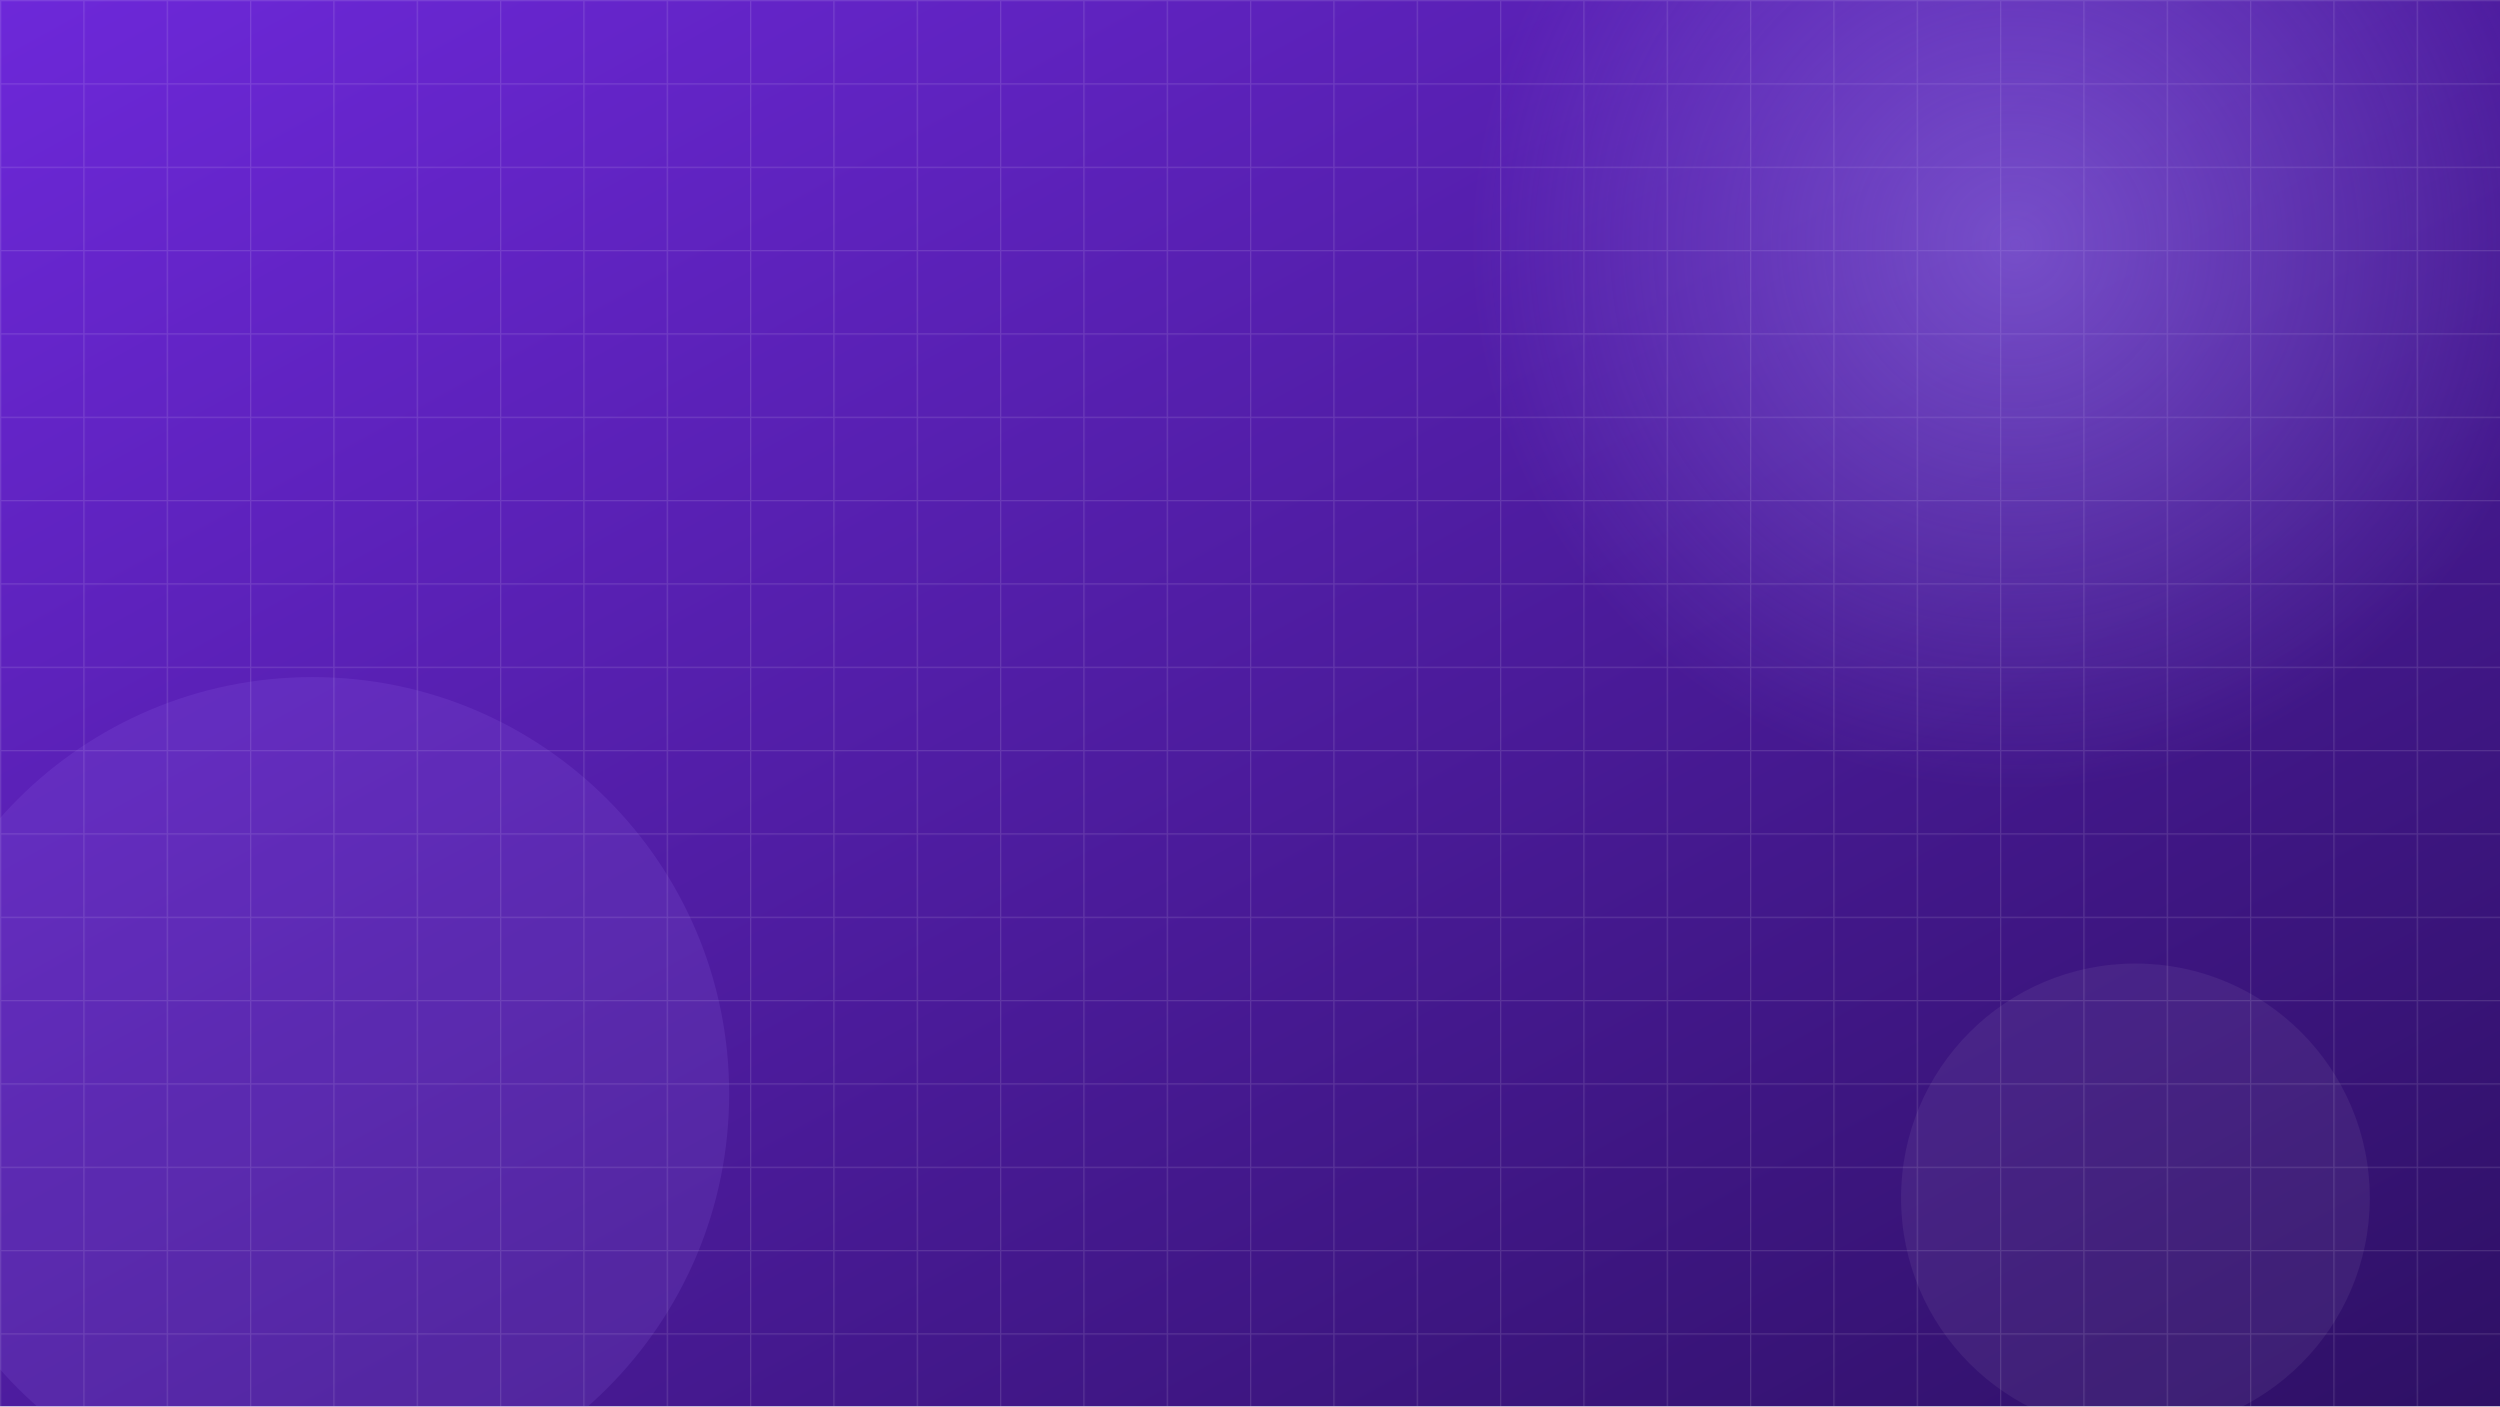
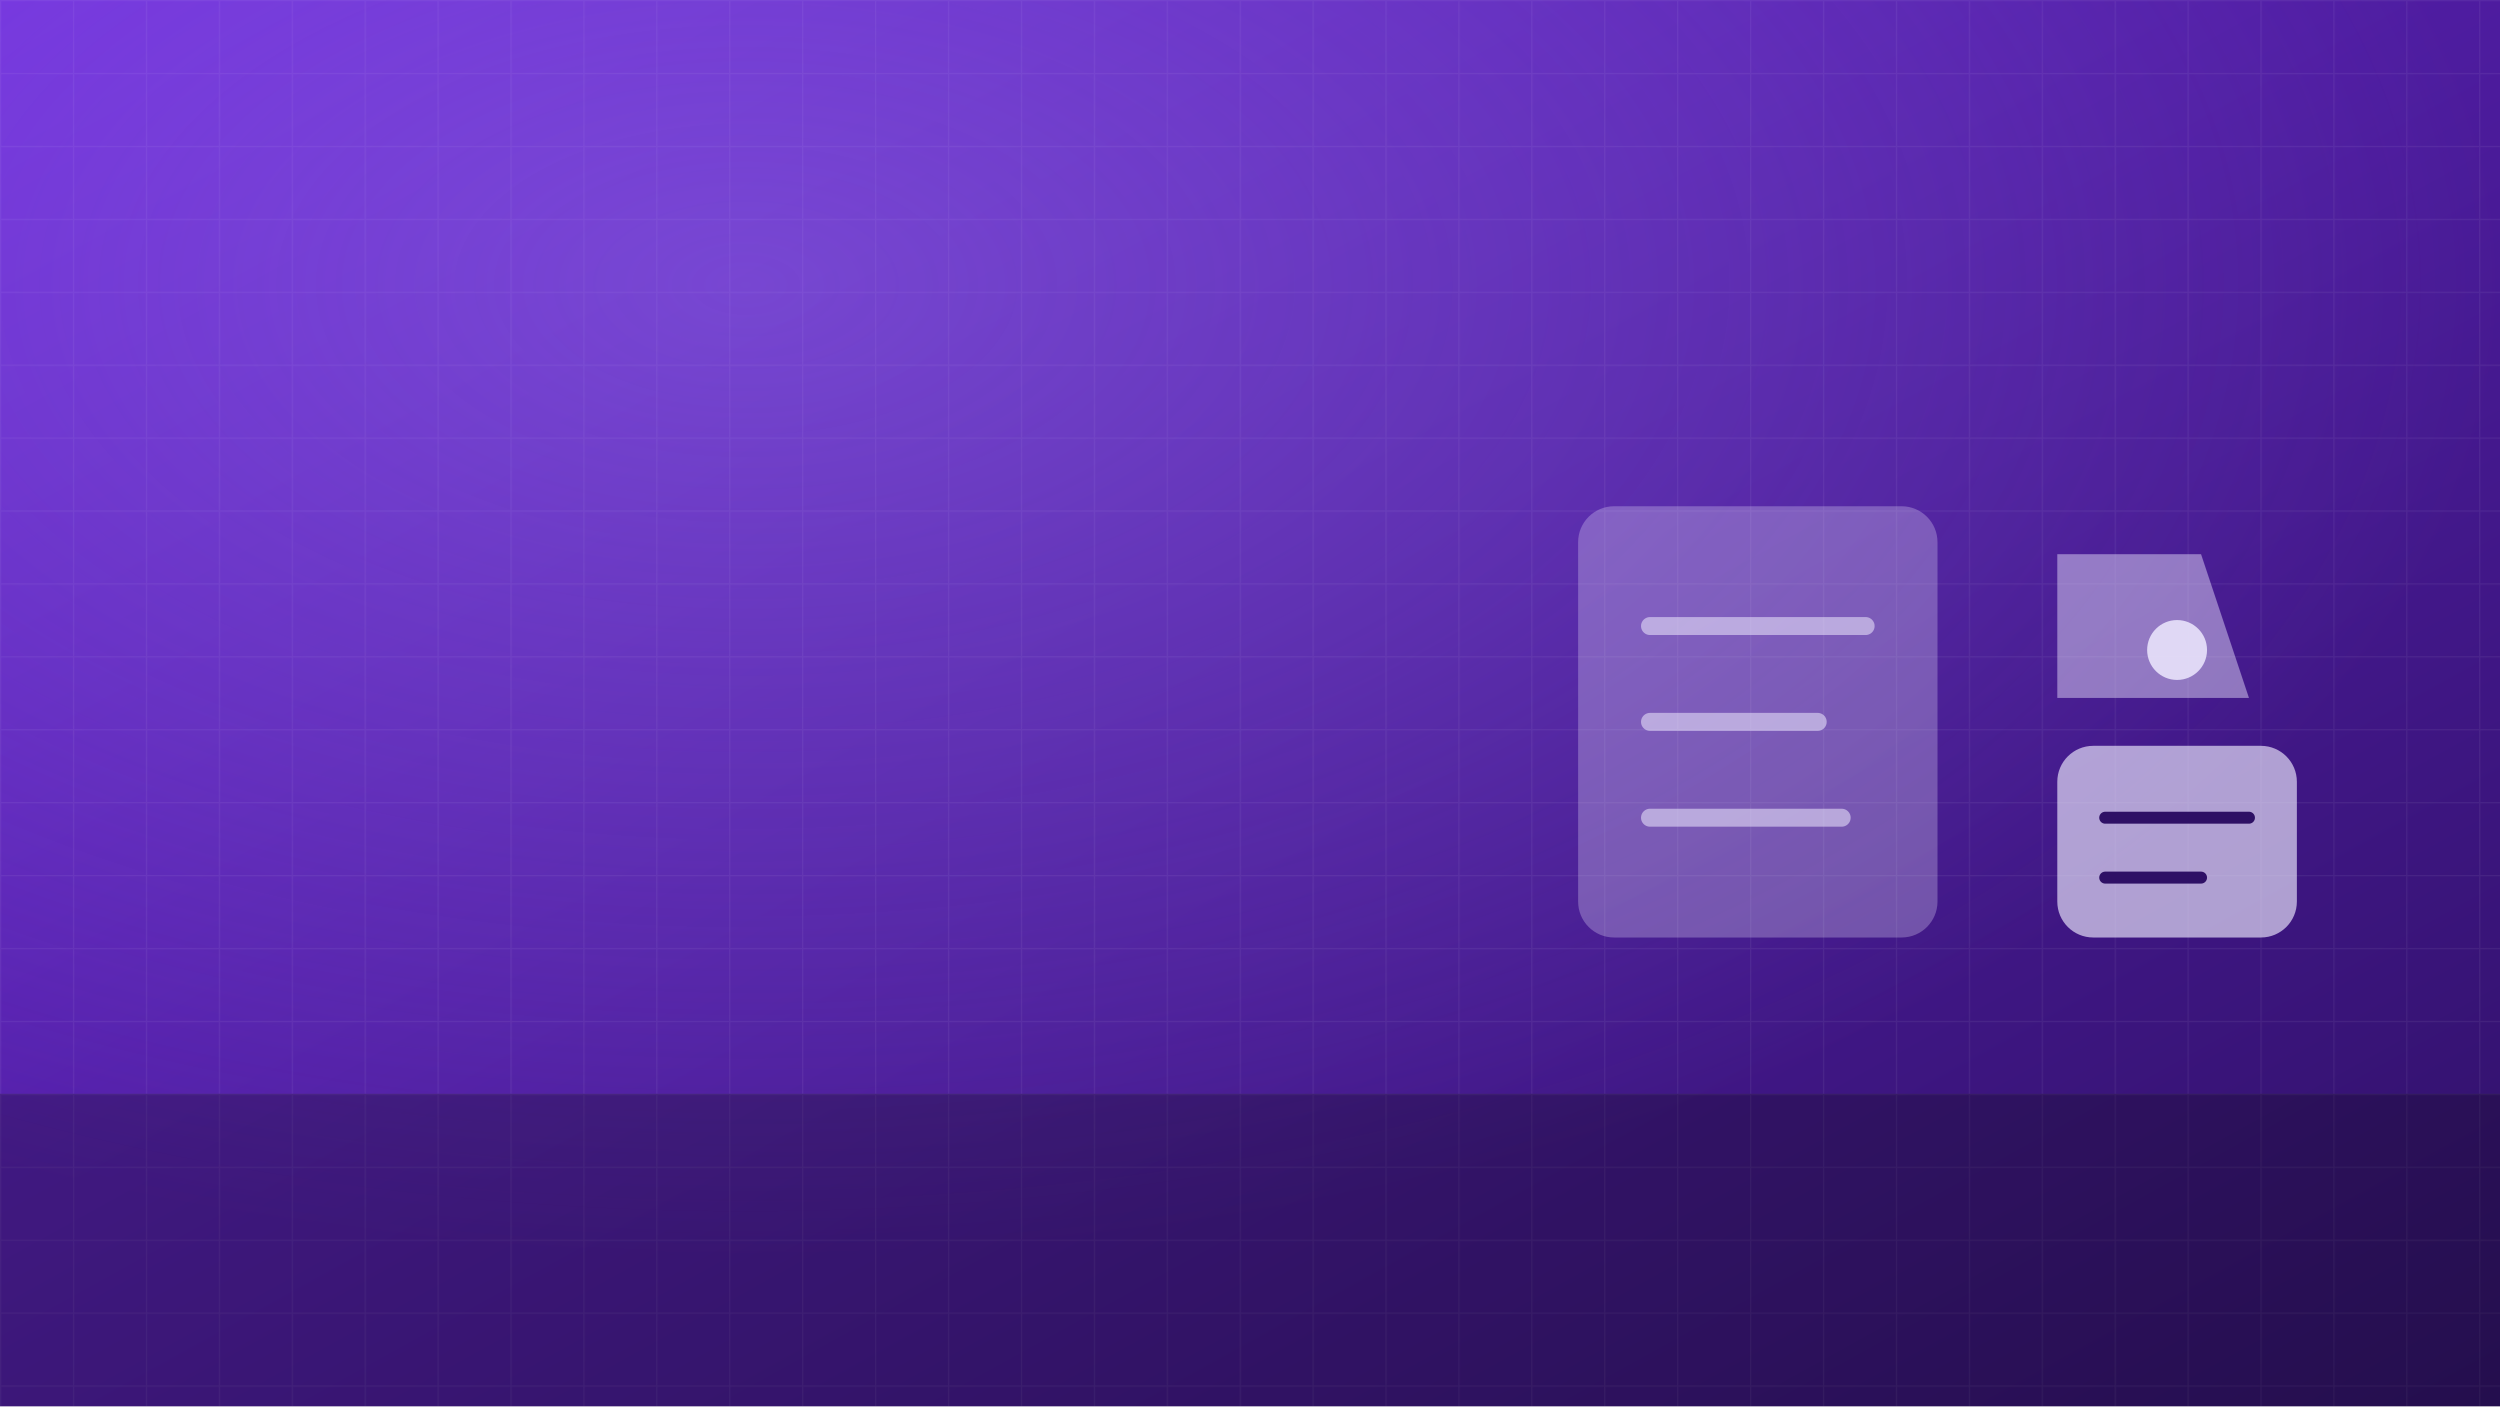
<svg xmlns="http://www.w3.org/2000/svg" width="960" height="540" viewBox="0 0 960 540" role="img" aria-label="NDA client knowledge chatbot">
  <defs>
-     <linearGradient id="bg" x1="0" y1="0" x2="1" y2="1">
+     <linearGradient id="bg-client-knowledge-bot" x1="0" y1="0" x2="1" y2="1">
      <stop offset="0%" stop-color="#6d28d9" />
      <stop offset="100%" stop-color="#2e1065" />
    </linearGradient>
-     <radialGradient id="orb" cx="50%" cy="50%" r="50%">
-       <stop offset="0%" stop-color="#a78bfa" stop-opacity="0.45" />
+     <radialGradient id="orb-client-knowledge-bot" cx="30%" cy="20%" r="70%">
+       <stop offset="0%" stop-color="#a78bfa" stop-opacity="0.35" />
      <stop offset="100%" stop-color="#a78bfa" stop-opacity="0" />
    </radialGradient>
-     <pattern id="grid" width="32" height="32" patternUnits="userSpaceOnUse">
-       <path d="M 32 0 L 0 0 0 32" fill="none" stroke="#ffffff" stroke-opacity="0.12" stroke-width="1" />
+     <pattern id="grid-client-knowledge-bot" width="28" height="28" patternUnits="userSpaceOnUse">
+       <path d="M 28 0 L 0 0 0 28" fill="none" stroke="#ffffff" stroke-opacity="0.06" stroke-width="1" />
    </pattern>
  </defs>
-   <rect width="960" height="540" fill="url(#bg)" />
-   <rect width="960" height="540" fill="url(#grid)" />
-   <circle cx="774" cy="94" r="210" fill="url(#orb)" />
-   <circle cx="120" cy="420" r="160" fill="#a78bfa" fill-opacity="0.12" />
-   <circle cx="820" cy="460" r="90" fill="#fafafa" fill-opacity="0.06" />
+   <rect width="960" height="540" fill="url(#bg-client-knowledge-bot)" />
+   <rect width="960" height="540" fill="url(#grid-client-knowledge-bot)" />
+   <rect width="960" height="540" fill="url(#orb-client-knowledge-bot)" />
+   <g transform="translate(560 130) scale(1.15)" fill="#ede9fe" color="#ede9fe">
+     <rect x="40" y="56" width="120" height="144" rx="12" fill="currentColor" opacity="0.28" />
+     <path d="M64 96h72M64 128h56M64 160h64" stroke="currentColor" stroke-width="6" stroke-linecap="round" opacity="0.55" />
+     <path d="M200 72 L248 72 L264 120 L200 120 Z" fill="currentColor" opacity="0.45" />
+     <rect x="200" y="136" width="80" height="64" rx="12" fill="currentColor" opacity="0.65" />
+     <path d="M216 160h48M216 180h32" stroke="#2e1065" stroke-width="4" stroke-linecap="round" />
+     <circle cx="240" cy="104" r="10" fill="currentColor" opacity="0.85" />
+   </g>
+   <rect x="0" y="420" width="960" height="120" fill="#09090b" fill-opacity="0.25" />
</svg>
